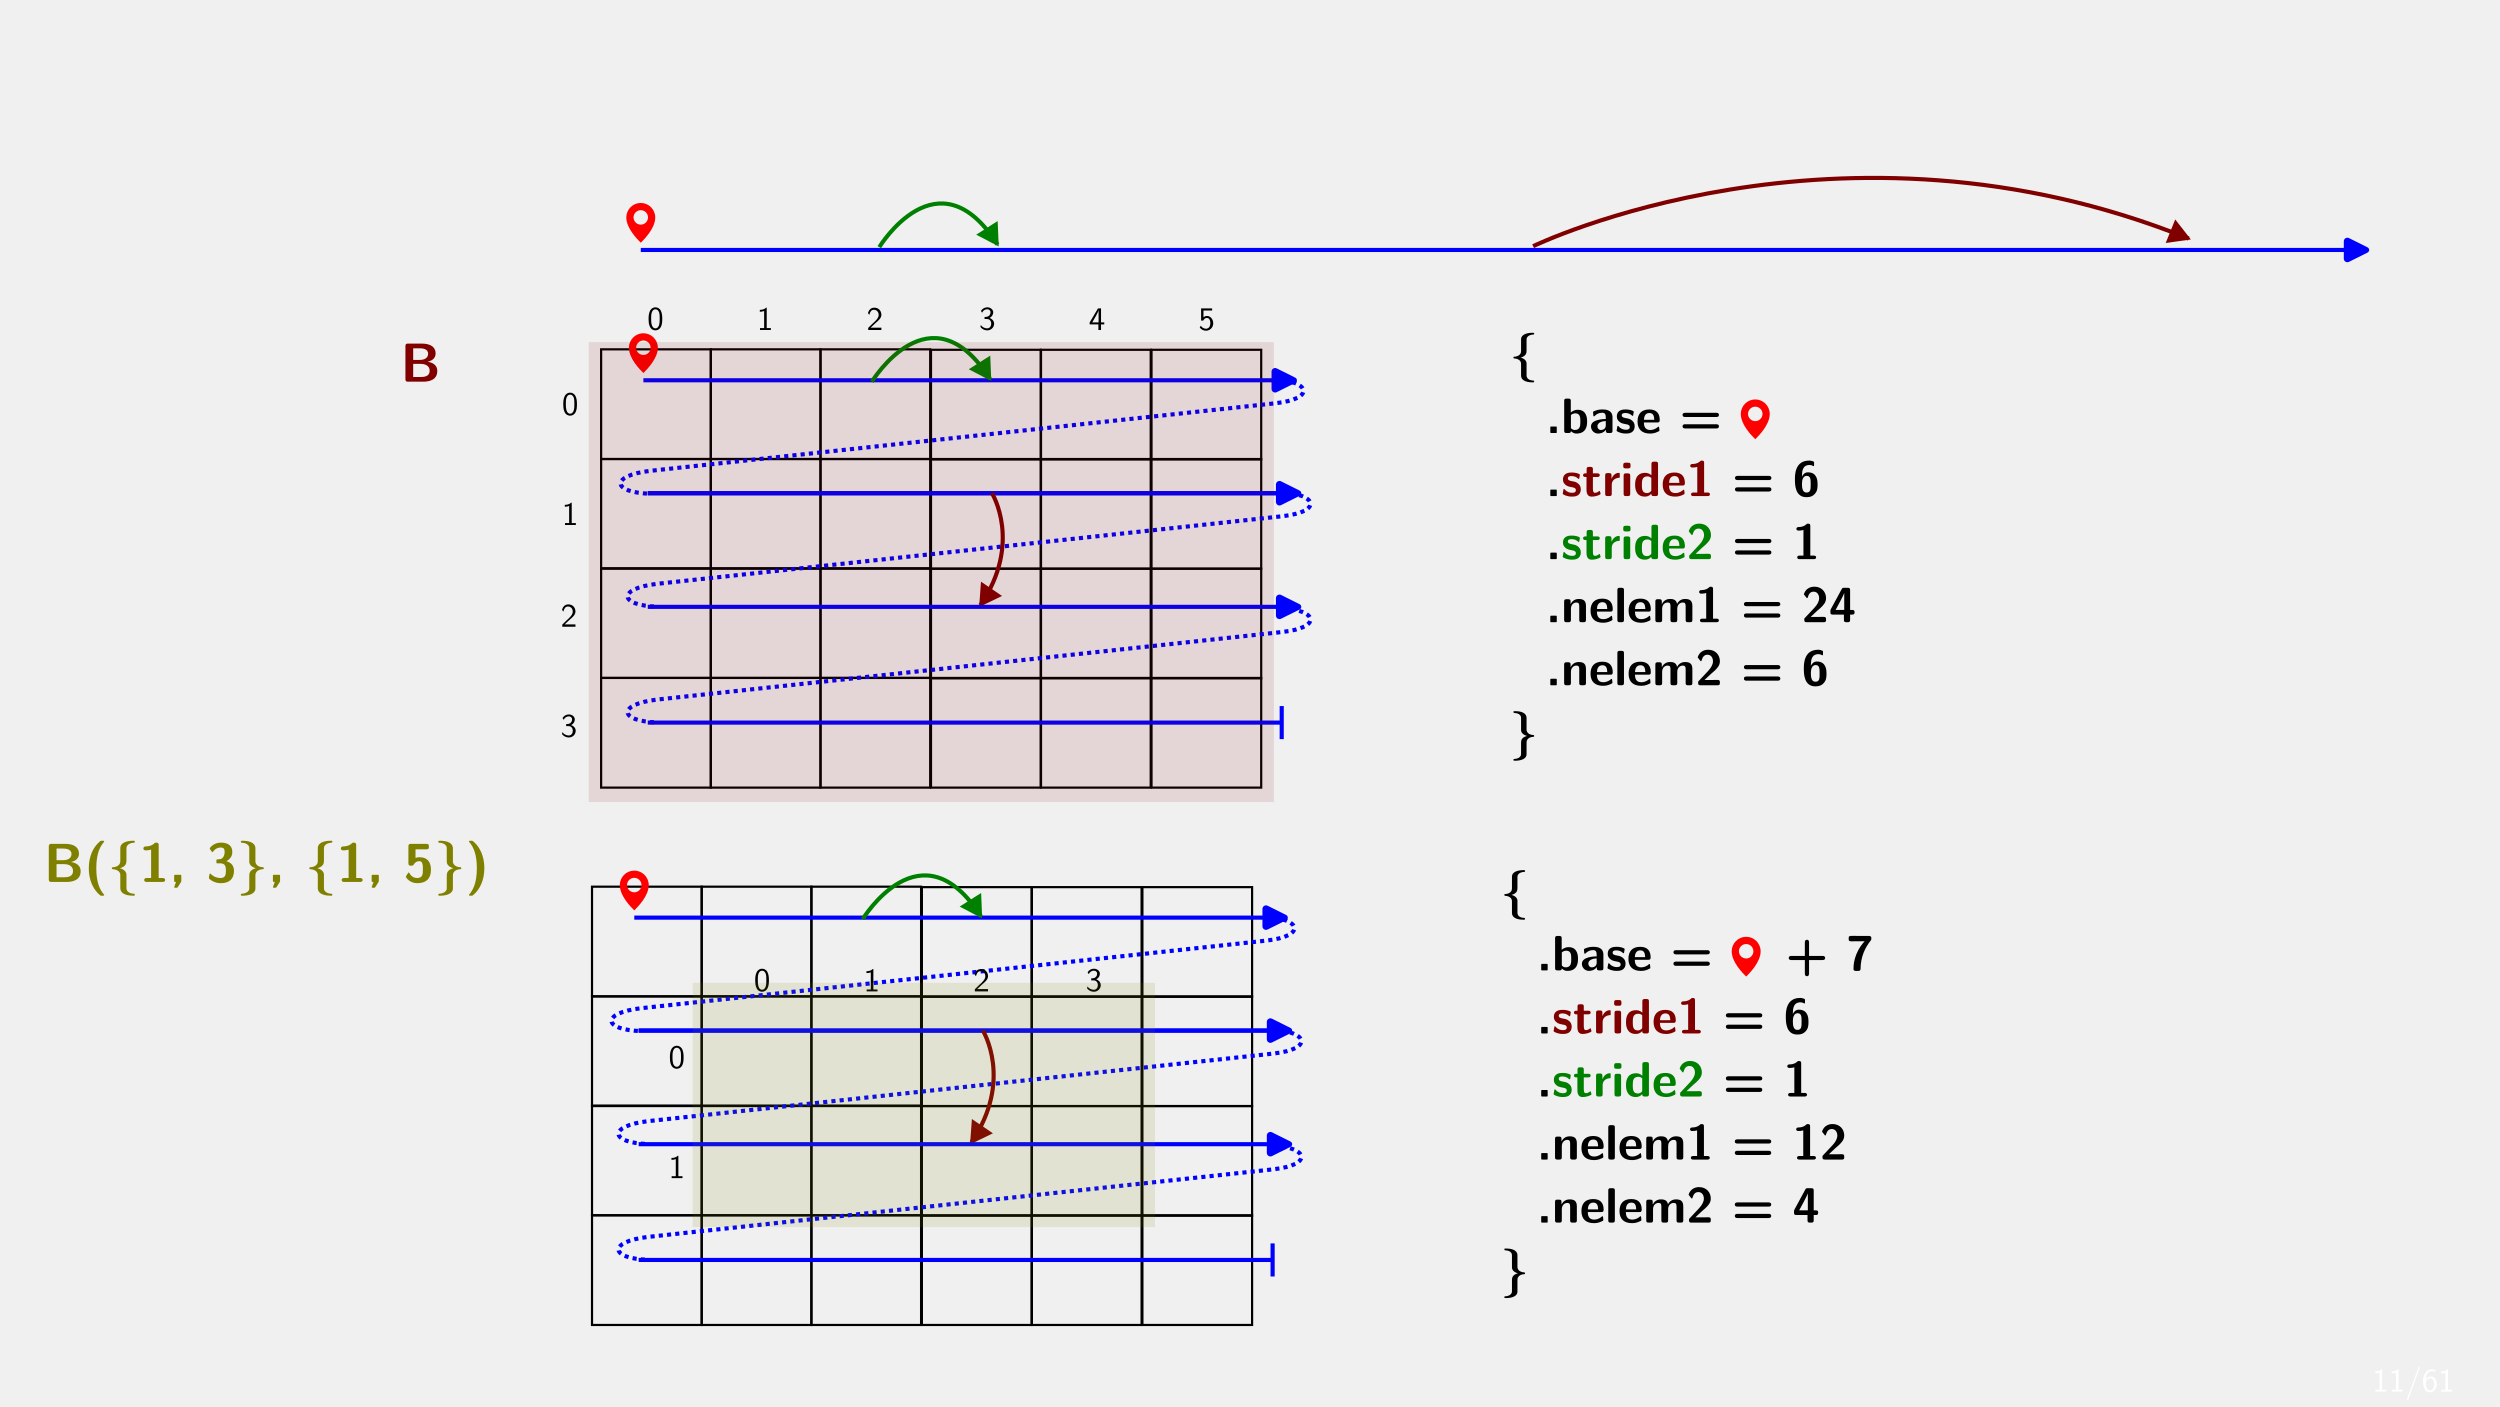
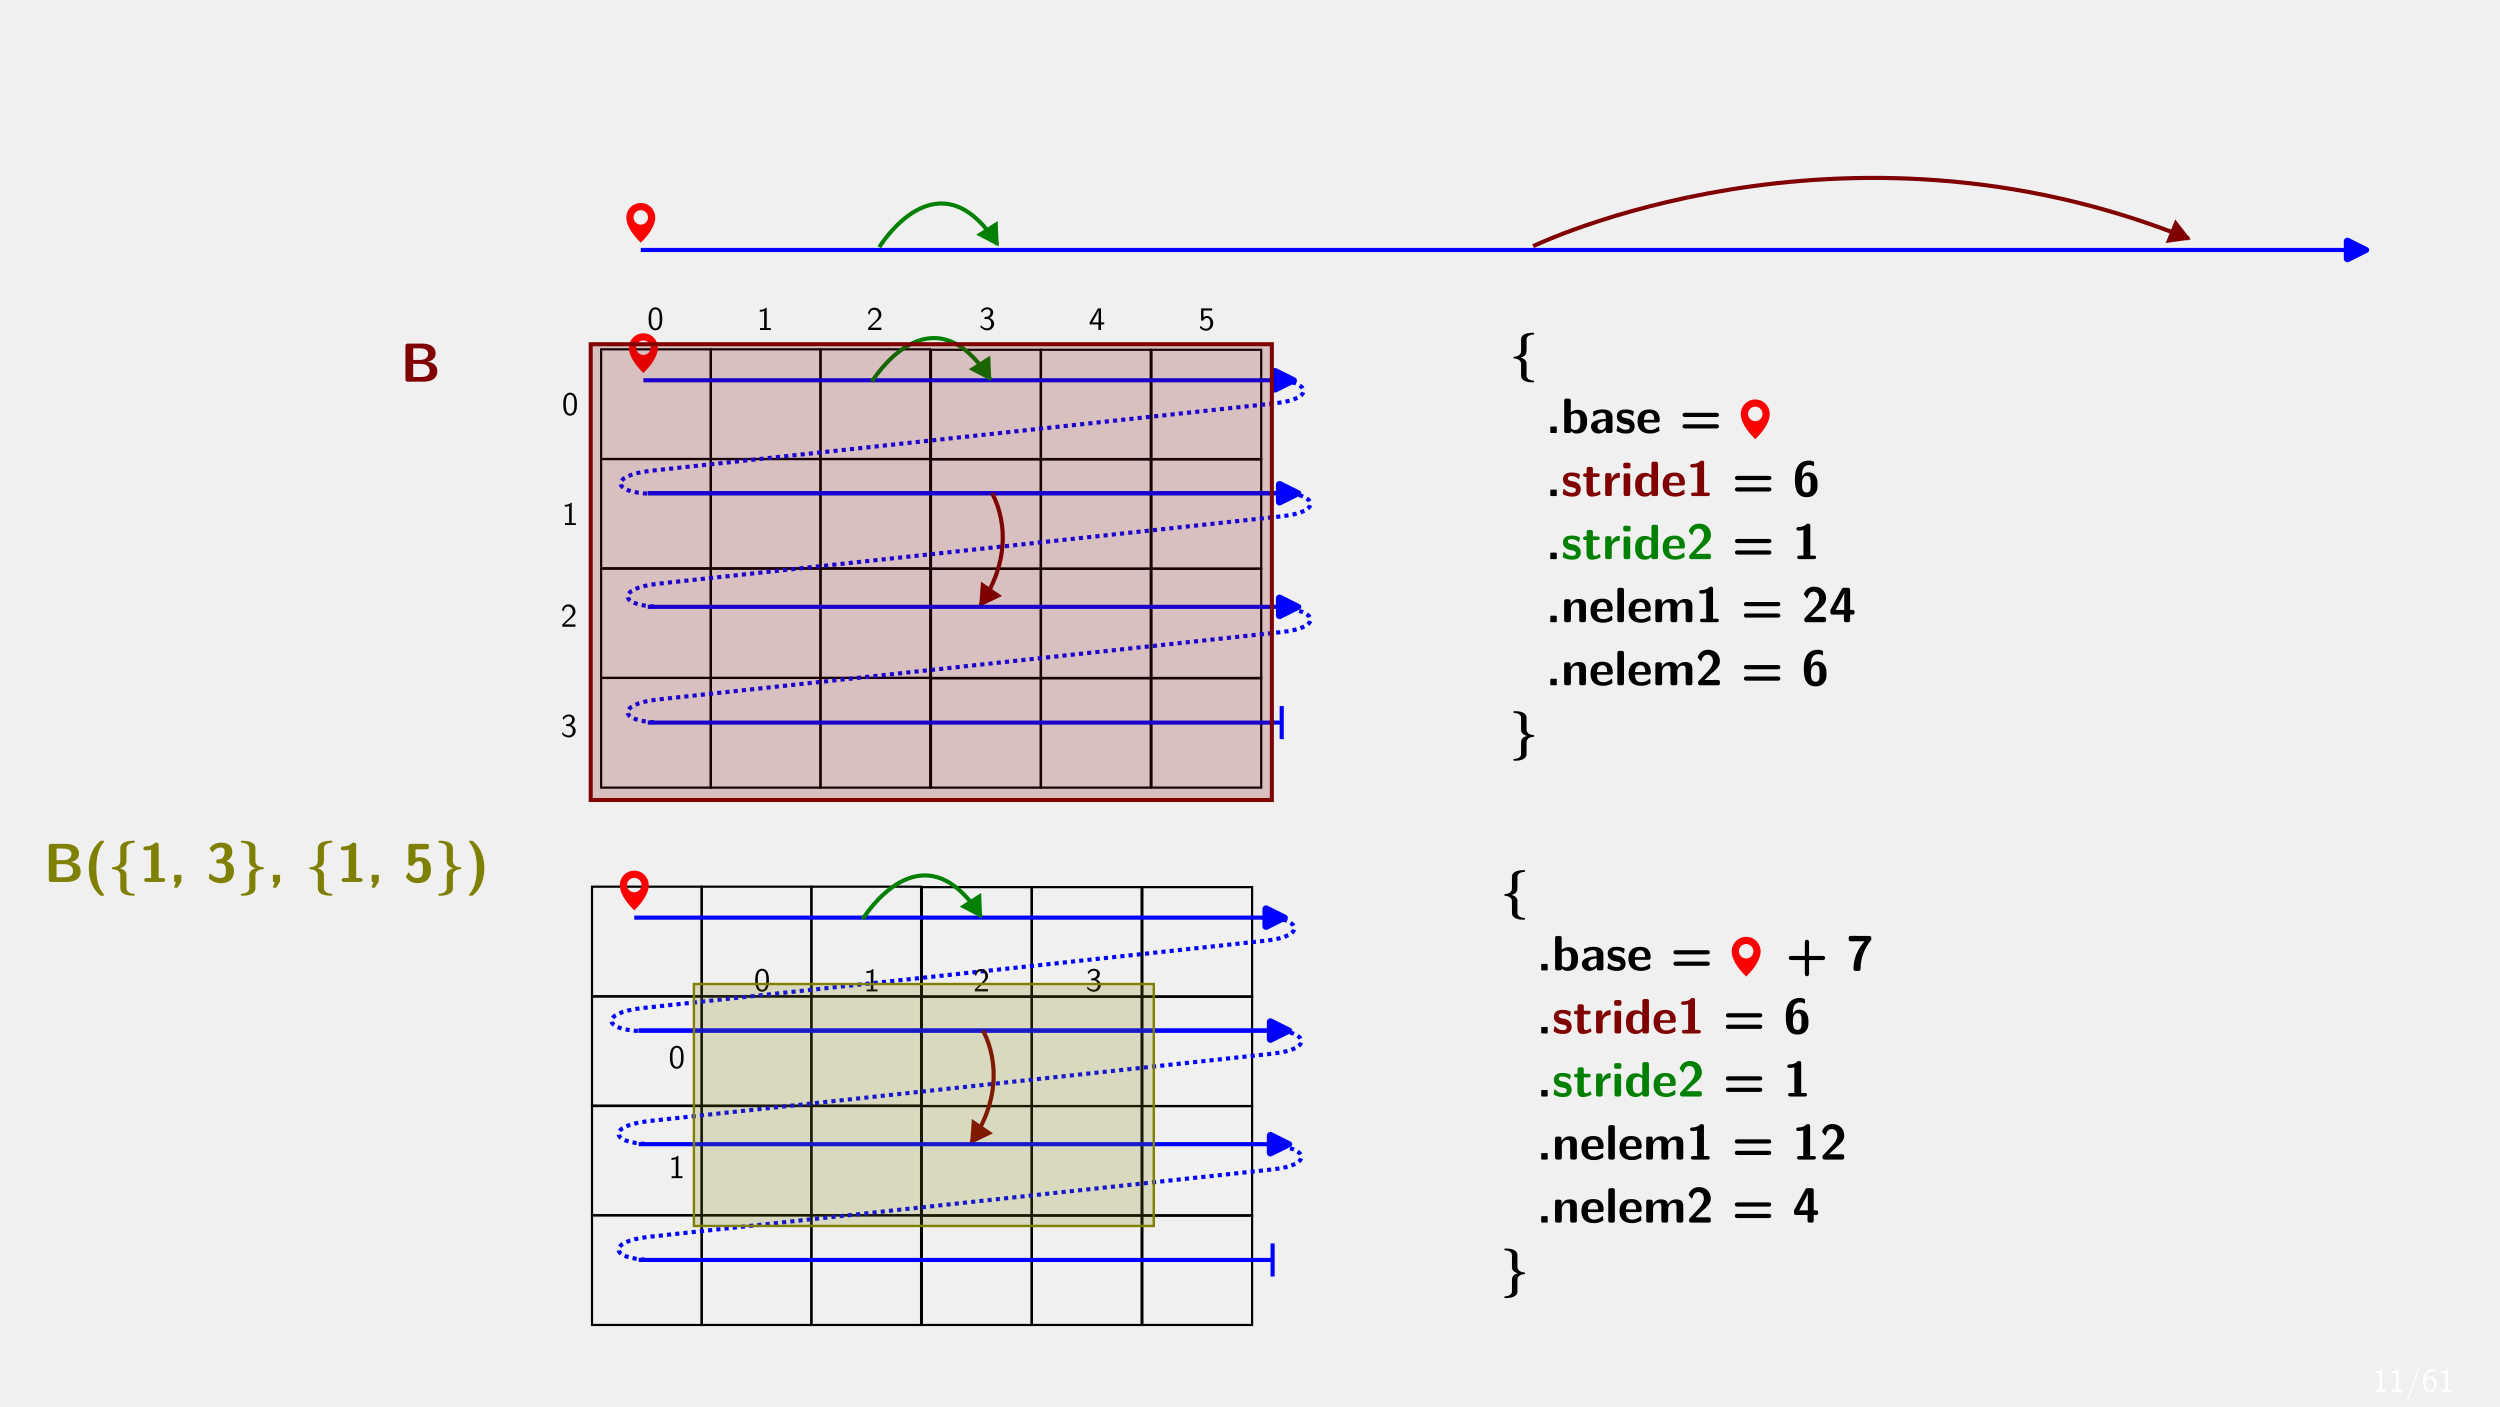
<svg xmlns="http://www.w3.org/2000/svg" version="1.1" id="svg1" width="604.724" height="340.157" viewBox="0 0 604.724 340.157">
  <defs id="defs1">
    <marker style="overflow:visible" id="Stop" refX="0" refY="0" orient="auto" markerWidth="1" markerHeight="1" viewBox="0 0 1 1" preserveAspectRatio="xMidYMid">
      <path style="fill:none;stroke:context-stroke;stroke-width:1" d="M 0,4 V -4" id="path23" />
    </marker>
    <marker style="overflow:visible" id="Triangle" refX="3" refY="0" orient="auto-start-reverse" markerWidth="1" markerHeight="1" viewBox="0 0 1 1" preserveAspectRatio="xMidYMid">
      <path transform="scale(0.5)" style="fill:context-stroke;fill-rule:evenodd;stroke:context-stroke;stroke-width:1pt" d="M 5.77,0 -2.88,5 V -5 Z" id="path135" />
    </marker>
    <marker style="overflow:visible" id="marker141" refX="0" refY="0" orient="auto-start-reverse" markerWidth="1" markerHeight="1" viewBox="0 0 1 1" preserveAspectRatio="xMidYMid">
      <path transform="scale(0.7)" d="m -0.211,-4.106 6.422,3.211 a 1,1 90 0 1 0,1.789 L -0.211,4.106 A 1.236,1.236 31.717 0 1 -2,3 v -6 a 1.236,1.236 148.283 0 1 1.789,-1.106 z" style="fill:context-stroke;fill-rule:evenodd;stroke:none" id="path141" />
    </marker>
    <marker style="overflow:visible" id="RoundedArrow" refX="0" refY="0" orient="auto-start-reverse" markerWidth="1" markerHeight="1" viewBox="0 0 1 1" preserveAspectRatio="xMidYMid">
      <path transform="scale(0.7)" d="m -0.211,-4.106 6.422,3.211 a 1,1 90 0 1 0,1.789 L -0.211,4.106 A 1.236,1.236 31.717 0 1 -2,3 v -6 a 1.236,1.236 148.283 0 1 1.789,-1.106 z" style="fill:context-stroke;fill-rule:evenodd;stroke:none" id="path8" />
    </marker>
    <marker markerWidth="7" markerHeight="9.625" refX="4" refY="13" orient="auto" id="Pin" viewBox="0 0 8 11" preserveAspectRatio="xMidYMid">
      <path id="path2422" style="fill:#ff0000;fill-rule:evenodd;stroke:none;stop-color:#1c1c1c" d="M 6,4 C 6,5.1 5.1,6 4,6 2.9,6 2,5.1 2,4 2,2.9 2.9,2 4,2 5.1,2 6,2.9 6,4 Z M 8,4 C 8,7 5,10 4,11 3,10 0,7 0,4 0,1.8 1.8,0 4,0 6.2,0 8,1.8 8,4 Z" />
    </marker>
    <marker markerWidth="7" markerHeight="9.625" refX="4" refY="13" orient="auto" id="Pin-6" viewBox="0 0 8 11" preserveAspectRatio="xMidYMid">
      <path id="path2422-1" style="fill:#ff0000;fill-rule:evenodd;stroke:none;stop-color:#1c1c1c" d="M 6,4 C 6,5.1 5.1,6 4,6 2.9,6 2,5.1 2,4 2,2.9 2.9,2 4,2 5.1,2 6,2.9 6,4 Z M 8,4 C 8,7 5,10 4,11 3,10 0,7 0,4 0,1.8 1.8,0 4,0 6.2,0 8,1.8 8,4 Z" />
    </marker>
    <marker style="overflow:visible" id="RoundedArrow-0" refX="0" refY="0" orient="auto-start-reverse" markerWidth="1" markerHeight="1" viewBox="0 0 1 1" preserveAspectRatio="xMidYMid">
      <path transform="scale(0.7)" d="m -0.211,-4.106 6.422,3.211 a 1,1 90 0 1 0,1.789 L -0.211,4.106 A 1.236,1.236 31.717 0 1 -2,3 v -6 a 1.236,1.236 148.283 0 1 1.789,-1.106 z" style="fill:context-stroke;fill-rule:evenodd;stroke:none" id="path8-6" />
    </marker>
  </defs>
  <g id="g1">
    <text id="text10" xml:space="preserve" x="96.868" y="92.325" style="font-size:16px;stroke-width:1.333;fill:#800000">
      <tspan id="tspan10" style="font-variant:normal;font-weight:700;font-size:13.284px;font-family:'Latin Modern Sans';writing-mode:lr-tb;fill:#800000;fill-opacity:1;fill-rule:nonzero;stroke:none;stroke-width:1.333" x="96.868" y="92.325">B</tspan>
    </text>
    <path id="path10" d="M 145.405,111.033 V 84.5 h 26.533 v 26.533 z" style="fill:none;stroke:#000000;stroke-width:0.531;stroke-linecap:butt;stroke-linejoin:miter;stroke-miterlimit:10;stroke-dasharray:none;stroke-opacity:1" />
    <path id="path11" d="M 171.937,111.033 V 84.5 h 26.532 v 26.533 z" style="fill:none;stroke:#000000;stroke-width:0.531;stroke-linecap:butt;stroke-linejoin:miter;stroke-miterlimit:10;stroke-dasharray:none;stroke-opacity:1" />
    <path id="path12" d="M 198.47,111.033 V 84.5 h 26.532 v 26.533 z" style="fill:none;stroke:#000000;stroke-width:0.531;stroke-linecap:butt;stroke-linejoin:miter;stroke-miterlimit:10;stroke-dasharray:none;stroke-opacity:1" />
    <path id="path13" d="m 145.405,137.565 v -26.532 h 26.533 v 26.532 z" style="fill:none;stroke:#000000;stroke-width:0.531;stroke-linecap:butt;stroke-linejoin:miter;stroke-miterlimit:10;stroke-dasharray:none;stroke-opacity:1" />
    <path id="path14" d="m 171.937,137.565 v -26.532 h 26.532 v 26.532 z" style="fill:none;stroke:#000000;stroke-width:0.531;stroke-linecap:butt;stroke-linejoin:miter;stroke-miterlimit:10;stroke-dasharray:none;stroke-opacity:1" />
    <path id="path15" d="m 198.47,137.565 v -26.532 h 26.532 v 26.532 z" style="fill:none;stroke:#000000;stroke-width:0.531;stroke-linecap:butt;stroke-linejoin:miter;stroke-miterlimit:10;stroke-dasharray:none;stroke-opacity:1" />
    <text id="text17" xml:space="preserve" x="156.553" y="79.744" style="font-size:16px;stroke-width:1.333">
      <tspan id="tspan17" style="font-variant:normal;font-weight:normal;font-size:7.97px;font-family:'Latin Modern Sans';writing-mode:lr-tb;fill:#000000;fill-opacity:1;fill-rule:nonzero;stroke:none;stroke-width:1.333" x="156.553" y="79.744">0</tspan>
    </text>
    <text id="text18" xml:space="preserve" x="183.085" y="79.828" style="font-size:16px;stroke-width:1.333">
      <tspan id="tspan18" style="font-variant:normal;font-weight:normal;font-size:7.97px;font-family:'Latin Modern Sans';writing-mode:lr-tb;fill:#000000;fill-opacity:1;fill-rule:nonzero;stroke:none;stroke-width:1.333" x="183.085" y="79.828">1</tspan>
    </text>
    <text id="text19" xml:space="preserve" x="209.617" y="79.828" style="font-size:16px;stroke-width:1.333">
      <tspan id="tspan19" style="font-variant:normal;font-weight:normal;font-size:7.97px;font-family:'Latin Modern Sans';writing-mode:lr-tb;fill:#000000;fill-opacity:1;fill-rule:nonzero;stroke:none;stroke-width:1.333" x="209.617" y="79.828">2</tspan>
    </text>
    <text id="text20" xml:space="preserve" x="135.917" y="100.38" style="font-size:16px;stroke-width:1.333">
      <tspan id="tspan20" style="font-variant:normal;font-weight:normal;font-size:7.97px;font-family:'Latin Modern Sans';writing-mode:lr-tb;fill:#000000;fill-opacity:1;fill-rule:nonzero;stroke:none;stroke-width:1.333" x="135.917" y="100.38">0</tspan>
    </text>
    <text id="text21" xml:space="preserve" x="135.917" y="126.996" style="font-size:16px;stroke-width:1.333">
      <tspan id="tspan21" style="font-variant:normal;font-weight:normal;font-size:7.97px;font-family:'Latin Modern Sans';writing-mode:lr-tb;fill:#000000;fill-opacity:1;fill-rule:nonzero;stroke:none;stroke-width:1.333" x="135.917" y="126.996">1</tspan>
    </text>
    <path id="path52" d="M 0,0 H 151.179 V 8.626 H 0 Z" style="display:none;fill:#191959;fill-opacity:1;fill-rule:nonzero;stroke:none" transform="matrix(1.333333,0,0,-1.333333,0,340.1573)" />
    <path id="path53" d="M 0,0 H 151.179 V 8.626 H 0 Z" style="display:none;fill:#262686;fill-opacity:1;fill-rule:nonzero;stroke:none" transform="matrix(1.333333,0,0,-1.333333,201.572,340.1573)" />
    <path id="path54" d="M 0,0 H 151.179 V 8.626 H 0 Z" style="display:none;fill:#3333b3;fill-opacity:1;fill-rule:nonzero;stroke:none" transform="matrix(1.333333,0,0,-1.333333,403.144,340.1573)" />
    <text id="text56" xml:space="preserve" transform="matrix(1.333333,0,0,1.333333,573.82,336.6187)">
      <tspan id="tspan56" style="font-variant:normal;font-weight:normal;font-size:5.978px;font-family:'Latin Modern Sans';writing-mode:lr-tb;fill:#ffffff;fill-opacity:1;fill-rule:nonzero;stroke:none" x="0" dx="0 0 0.992 0.998" y="0">11/61</tspan>
    </text>
    <path id="path115" d="m 225.199,137.565 v -26.532 h 26.532 v 26.532 z" style="fill:none;stroke:#000000;stroke-width:0.531;stroke-linecap:butt;stroke-linejoin:miter;stroke-miterlimit:10;stroke-dasharray:none;stroke-opacity:1" />
    <path id="path116" d="M 225.199,111.141 V 84.609 h 26.532 v 26.532 z" style="fill:none;stroke:#000000;stroke-width:0.531;stroke-linecap:butt;stroke-linejoin:miter;stroke-miterlimit:10;stroke-dasharray:none;stroke-opacity:1" />
    <path id="path117" d="m 251.81,137.565 v -26.532 h 26.532 v 26.532 z" style="fill:none;stroke:#000000;stroke-width:0.531;stroke-linecap:butt;stroke-linejoin:miter;stroke-miterlimit:10;stroke-dasharray:none;stroke-opacity:1" />
    <path id="path118" d="M 251.81,111.141 V 84.609 h 26.532 v 26.532 z" style="fill:none;stroke:#000000;stroke-width:0.531;stroke-linecap:butt;stroke-linejoin:miter;stroke-miterlimit:10;stroke-dasharray:none;stroke-opacity:1" />
    <path id="path119" d="m 278.539,137.565 v -26.532 h 26.532 v 26.532 z" style="fill:none;stroke:#000000;stroke-width:0.531;stroke-linecap:butt;stroke-linejoin:miter;stroke-miterlimit:10;stroke-dasharray:none;stroke-opacity:1" />
    <path id="path120" d="M 278.539,111.141 V 84.609 h 26.532 v 26.532 z" style="fill:none;stroke:#000000;stroke-width:0.531;stroke-linecap:butt;stroke-linejoin:miter;stroke-miterlimit:10;stroke-dasharray:none;stroke-opacity:1" />
    <path id="path122" d="m 145.405,163.984 v -26.533 h 26.533 v 26.533 z" style="fill:none;stroke:#000000;stroke-width:0.531;stroke-linecap:butt;stroke-linejoin:miter;stroke-miterlimit:10;stroke-dasharray:none;stroke-opacity:1" />
    <path id="path123" d="m 171.937,163.984 v -26.533 h 26.532 v 26.533 z" style="fill:none;stroke:#000000;stroke-width:0.531;stroke-linecap:butt;stroke-linejoin:miter;stroke-miterlimit:10;stroke-dasharray:none;stroke-opacity:1" />
    <path id="path124" d="m 198.47,163.984 v -26.533 h 26.532 v 26.533 z" style="fill:none;stroke:#000000;stroke-width:0.531;stroke-linecap:butt;stroke-linejoin:miter;stroke-miterlimit:10;stroke-dasharray:none;stroke-opacity:1" />
    <path id="path125" d="m 145.405,190.516 v -26.532 h 26.533 v 26.532 z" style="fill:none;stroke:#000000;stroke-width:0.531;stroke-linecap:butt;stroke-linejoin:miter;stroke-miterlimit:10;stroke-dasharray:none;stroke-opacity:1" />
    <path id="path126" d="m 171.937,190.516 v -26.532 h 26.532 v 26.532 z" style="fill:none;stroke:#000000;stroke-width:0.531;stroke-linecap:butt;stroke-linejoin:miter;stroke-miterlimit:10;stroke-dasharray:none;stroke-opacity:1" />
    <path id="path127" d="m 198.47,190.516 v -26.532 h 26.532 v 26.532 z" style="fill:none;stroke:#000000;stroke-width:0.531;stroke-linecap:butt;stroke-linejoin:miter;stroke-miterlimit:10;stroke-dasharray:none;stroke-opacity:1" />
    <path id="path128" d="m 225.199,190.516 v -26.532 h 26.532 v 26.532 z" style="fill:none;stroke:#000000;stroke-width:0.531;stroke-linecap:butt;stroke-linejoin:miter;stroke-miterlimit:10;stroke-dasharray:none;stroke-opacity:1" />
    <path id="path129" d="m 225.199,164.092 v -26.532 h 26.532 v 26.532 z" style="fill:none;stroke:#000000;stroke-width:0.531;stroke-linecap:butt;stroke-linejoin:miter;stroke-miterlimit:10;stroke-dasharray:none;stroke-opacity:1" />
    <path id="path130" d="m 251.81,190.516 v -26.532 h 26.532 v 26.532 z" style="fill:none;stroke:#000000;stroke-width:0.531;stroke-linecap:butt;stroke-linejoin:miter;stroke-miterlimit:10;stroke-dasharray:none;stroke-opacity:1" />
    <path id="path131" d="m 251.81,164.092 v -26.532 h 26.532 v 26.532 z" style="fill:none;stroke:#000000;stroke-width:0.531;stroke-linecap:butt;stroke-linejoin:miter;stroke-miterlimit:10;stroke-dasharray:none;stroke-opacity:1" />
    <path id="path132" d="m 278.539,190.516 v -26.532 h 26.532 v 26.532 z" style="fill:none;stroke:#000000;stroke-width:0.531;stroke-linecap:butt;stroke-linejoin:miter;stroke-miterlimit:10;stroke-dasharray:none;stroke-opacity:1" />
    <path id="path133" d="m 278.539,164.092 v -26.532 h 26.532 v 26.532 z" style="fill:none;stroke:#000000;stroke-width:0.531;stroke-linecap:butt;stroke-linejoin:miter;stroke-miterlimit:10;stroke-dasharray:none;stroke-opacity:1" />
    <path style="opacity:1;fill:none;stroke:#0000ff;stroke-width:1;stroke-dasharray:1, 1;stroke-dashoffset:0" d="m 308.602,91.961 c 7.669,0 10.213,4.472 -0.342,5.613 L 157.28,113.892 c -9.695,1.145 -9.434,5.255 0.145,5.552" id="path134" />
    <path style="opacity:1;fill:none;stroke:#0000ff;stroke-width:1;stroke-dasharray:none;marker-start:url(#Pin);marker-end:url(#RoundedArrow)" d="M 155.628,91.984 H 308.974" id="path136" />
    <path style="opacity:1;fill:none;stroke:#0000ff;stroke-width:1;stroke-dasharray:1, 1;stroke-dashoffset:0" d="m 310.297,119.284 c 7.669,0 10.213,4.472 -0.342,5.613 l -150.98,16.318 c -9.695,1.145 -9.434,5.255 0.145,5.552" id="path137" />
    <path style="opacity:1;fill:none;stroke:#0000ff;stroke-width:1;stroke-dasharray:none" d="M 156.687,119.306 H 310.033" id="path138" />
    <path style="opacity:1;fill:none;stroke:#0000ff;stroke-width:1;stroke-dasharray:none;marker-end:url(#marker141)" d="M 156.687,119.306 H 310.033" id="path139" />
    <path style="opacity:1;fill:none;stroke:#008000;stroke-width:1;stroke-linecap:butt;stroke-dasharray:none;stroke-dashoffset:0;marker-end:url(#Triangle)" d="m 210.894,92.333 c 0,0 14.189,-23.326 28.594,-0.635" id="path142" />
    <path style="opacity:1;fill:none;stroke:#800000;stroke-width:1;stroke-linecap:butt;stroke-dasharray:none;stroke-dashoffset:0;marker-end:url(#Triangle)" d="m 239.943,119.296 c 0,0 7.443,12.025 -2.788,27.078" id="path143" />
    <path style="opacity:1;fill:none;stroke:#0000ff;stroke-width:1;stroke-dasharray:none;marker-end:url(#marker141)" d="M 156.687,146.789 H 310.033" id="path144" />
    <text id="text144" xml:space="preserve" x="135.617" y="151.601" style="font-size:16px;stroke-width:1.333">
      <tspan id="tspan144" style="font-variant:normal;font-weight:normal;font-size:7.97px;font-family:'Latin Modern Sans';writing-mode:lr-tb;fill:#000000;fill-opacity:1;fill-rule:nonzero;stroke:none;stroke-width:1.333" x="135.617" y="151.601">2</tspan>
    </text>
    <text id="text145" xml:space="preserve" x="135.617" y="178.217" style="font-size:16px;stroke-width:1.333">
      <tspan id="tspan145" style="font-variant:normal;font-weight:normal;font-size:7.97px;font-family:'Latin Modern Sans';writing-mode:lr-tb;fill:#000000;fill-opacity:1;fill-rule:nonzero;stroke:none;stroke-width:1.333" x="135.617" y="178.217">3</tspan>
    </text>
    <text id="text146" xml:space="preserve" x="236.828" y="79.744" style="font-size:16px;stroke-width:1.333">
      <tspan id="tspan146" style="font-variant:normal;font-weight:normal;font-size:7.97px;font-family:'Latin Modern Sans';writing-mode:lr-tb;fill:#000000;fill-opacity:1;fill-rule:nonzero;stroke:none;stroke-width:1.333" x="236.828" y="79.744">3</tspan>
    </text>
    <text id="text147" xml:space="preserve" x="263.36" y="79.828" style="font-size:16px;stroke-width:1.333">
      <tspan id="tspan147" style="font-variant:normal;font-weight:normal;font-size:7.97px;font-family:'Latin Modern Sans';writing-mode:lr-tb;fill:#000000;fill-opacity:1;fill-rule:nonzero;stroke:none;stroke-width:1.333" x="263.36" y="79.828">4</tspan>
    </text>
    <text id="text148" xml:space="preserve" x="289.892" y="79.828" style="font-size:16px;stroke-width:1.333">
      <tspan id="tspan148" style="font-variant:normal;font-weight:normal;font-size:7.97px;font-family:'Latin Modern Sans';writing-mode:lr-tb;fill:#000000;fill-opacity:1;fill-rule:nonzero;stroke:none;stroke-width:1.333" x="289.892" y="79.828">5</tspan>
    </text>
    <text xml:space="preserve" style="writing-mode:lr-tb;direction:ltr;opacity:1;fill:#0000ff;stroke:#800000;stroke-width:1;stroke-linecap:butt;stroke-dasharray:none;stroke-dashoffset:0" x="365.149" y="89.492" id="text154">
      <tspan id="tspan154" x="365.149" y="89.492" style="font-style:normal;font-variant:normal;font-weight:bold;font-stretch:normal;font-family:'Latin Modern Sans';-inkscape-font-specification:'Latin Modern Sans';fill:#000000;stroke:none">{</tspan>
      <tspan x="365.149" y="104.746" style="font-style:normal;font-variant:normal;font-weight:bold;font-stretch:normal;font-family:'Latin Modern Sans';-inkscape-font-specification:'Latin Modern Sans';fill:#000000;stroke:none" id="tspan156">  .base =  </tspan>
      <tspan x="365.149" y="119.999" style="font-style:normal;font-variant:normal;font-weight:bold;font-stretch:normal;font-family:'Latin Modern Sans';-inkscape-font-specification:'Latin Modern Sans';fill:#000000;stroke:none" id="tspan157">  .<tspan style="fill:#800000" id="tspan160">stride1</tspan> = 6</tspan>
      <tspan x="365.149" y="135.253" style="font-style:normal;font-variant:normal;font-weight:bold;font-stretch:normal;font-family:'Latin Modern Sans';-inkscape-font-specification:'Latin Modern Sans';fill:#000000;stroke:none" id="tspan159">  .<tspan style="fill:#008000" id="tspan161">stride2</tspan> = 1</tspan>
      <tspan x="365.149" y="150.506" style="font-style:normal;font-variant:normal;font-weight:bold;font-stretch:normal;font-family:'Latin Modern Sans';-inkscape-font-specification:'Latin Modern Sans';fill:#000000;stroke:none" id="tspan274">  .nelem1 = 24</tspan>
      <tspan x="365.149" y="165.76" style="font-style:normal;font-variant:normal;font-weight:bold;font-stretch:normal;font-family:'Latin Modern Sans';-inkscape-font-specification:'Latin Modern Sans';fill:#000000;stroke:none" id="tspan275">  .nelem2 = 6</tspan>
      <tspan x="365.149" y="181.013" id="tspan155" style="font-style:normal;font-variant:normal;font-weight:bold;font-stretch:normal;font-family:'Latin Modern Sans';-inkscape-font-specification:'Latin Modern Sans';fill:#000000;stroke:none">}</tspan>
    </text>
    <path style="fill:none;stroke:#0000ff;stroke-width:1;stroke-dasharray:none;marker-start:url(#Pin-6);marker-end:url(#RoundedArrow-0)" d="M 154.998,60.464 H 568.342" id="path136-0" />
    <path style="opacity:1;fill:none;stroke:#008000;stroke-width:1;stroke-linecap:butt;stroke-dasharray:none;stroke-dashoffset:0;marker-end:url(#Triangle)" d="m 212.691,59.78 c 0,0 14.189,-23.326 28.594,-0.635" id="path159" />
    <path style="opacity:1;fill:none;stroke:#800000;stroke-width:1;stroke-linecap:butt;stroke-dasharray:none;stroke-dashoffset:0;marker-end:url(#Triangle)" d="m 370.846,59.55 c 0,0 74.096,-35.907 158.592,-1.834" id="path160" />
    <path style="opacity:1;fill:none;stroke:#0000ff;stroke-width:1;stroke-dasharray:1, 1;stroke-dashoffset:0" d="m 310.297,147.284 c 7.669,0 10.213,4.472 -0.342,5.613 l -150.98,16.318 c -9.695,1.145 -9.434,5.255 0.145,5.552" id="path161" />
    <path style="opacity:1;fill:none;stroke:#0000ff;stroke-width:1;stroke-dasharray:none;marker-end:url(#Stop)" d="M 156.687,174.789 H 310.033" id="path162" />
    <path id="path224" style="baseline-shift:baseline;display:inline;overflow:visible;vector-effect:none;fill:#ff0000;fill-rule:evenodd;enable-background:accumulate;stop-color:#1c1c1c" d="m 426.331,100.119 c 0,0.963 -0.787,1.75 -1.75,1.75 -0.963,0 -1.75,-0.787 -1.75,-1.75 0,-0.962 0.787,-1.75 1.75,-1.75 0.963,0 1.75,0.787 1.75,1.75 z m 1.75,0 c 0,2.625 -2.625,5.25 -3.5,6.125 -0.875,-0.875 -3.5,-3.5 -3.5,-6.125 0,-1.925 1.575,-3.5 3.5,-3.5 1.925,0 3.5,1.575 3.5,3.5 z" />
    <text id="text226" xml:space="preserve" x="10.602" y="213.338" style="font-size:16px;stroke-width:1.333">
      <tspan id="tspan226" style="font-variant:normal;font-weight:700;font-size:13.284px;font-family:'Latin Modern Sans';writing-mode:lr-tb;fill:#808000;fill-opacity:1;fill-rule:nonzero;stroke:none;stroke-width:1.333" x="10.602" y="213.338">B({1, 3}, {1, 5})</tspan>
    </text>
    <path id="path226" d="m 143.202,241.013 v -26.533 h 26.533 v 26.533 z" style="fill:none;stroke:#000000;stroke-width:0.531;stroke-linecap:butt;stroke-linejoin:miter;stroke-miterlimit:10;stroke-dasharray:none;stroke-opacity:1" />
    <path id="path227" d="m 169.735,241.013 v -26.533 h 26.532 v 26.533 z" style="fill:none;stroke:#000000;stroke-width:0.531;stroke-linecap:butt;stroke-linejoin:miter;stroke-miterlimit:10;stroke-dasharray:none;stroke-opacity:1" />
    <path id="path228" d="m 196.267,241.013 v -26.533 h 26.532 v 26.533 z" style="fill:none;stroke:#000000;stroke-width:0.531;stroke-linecap:butt;stroke-linejoin:miter;stroke-miterlimit:10;stroke-dasharray:none;stroke-opacity:1" />
    <path id="path229" d="m 143.202,267.545 v -26.532 h 26.533 v 26.532 z" style="fill:none;stroke:#000000;stroke-width:0.531;stroke-linecap:butt;stroke-linejoin:miter;stroke-miterlimit:10;stroke-dasharray:none;stroke-opacity:1" />
    <path id="path230" d="m 169.735,267.545 v -26.532 h 26.532 v 26.532 z" style="fill:none;stroke:#000000;stroke-width:0.531;stroke-linecap:butt;stroke-linejoin:miter;stroke-miterlimit:10;stroke-dasharray:none;stroke-opacity:1" />
    <path id="path231" d="m 196.267,267.545 v -26.532 h 26.532 v 26.532 z" style="fill:none;stroke:#000000;stroke-width:0.531;stroke-linecap:butt;stroke-linejoin:miter;stroke-miterlimit:10;stroke-dasharray:none;stroke-opacity:1" />
    <text id="text234" xml:space="preserve" x="161.714" y="258.36" style="font-size:16px;stroke-width:1.333">
      <tspan id="tspan234" style="font-variant:normal;font-weight:normal;font-size:7.97px;font-family:'Latin Modern Sans';writing-mode:lr-tb;fill:#000000;fill-opacity:1;fill-rule:nonzero;stroke:none;stroke-width:1.333" x="161.714" y="258.36">0</tspan>
    </text>
    <text id="text235" xml:space="preserve" x="161.714" y="284.976" style="font-size:16px;stroke-width:1.333">
      <tspan id="tspan235" style="font-variant:normal;font-weight:normal;font-size:7.97px;font-family:'Latin Modern Sans';writing-mode:lr-tb;fill:#000000;fill-opacity:1;fill-rule:nonzero;stroke:none;stroke-width:1.333" x="161.714" y="284.976">1</tspan>
    </text>
    <path id="path235" d="m 222.996,267.545 v -26.532 h 26.532 v 26.532 z" style="fill:none;stroke:#000000;stroke-width:0.531;stroke-linecap:butt;stroke-linejoin:miter;stroke-miterlimit:10;stroke-dasharray:none;stroke-opacity:1" />
    <path id="path236" d="m 222.996,241.122 v -26.532 h 26.532 v 26.532 z" style="fill:none;stroke:#000000;stroke-width:0.531;stroke-linecap:butt;stroke-linejoin:miter;stroke-miterlimit:10;stroke-dasharray:none;stroke-opacity:1" />
    <path id="path237" d="m 249.607,267.545 v -26.532 h 26.532 v 26.532 z" style="fill:none;stroke:#000000;stroke-width:0.531;stroke-linecap:butt;stroke-linejoin:miter;stroke-miterlimit:10;stroke-dasharray:none;stroke-opacity:1" />
    <path id="path238" d="m 249.607,241.122 v -26.532 h 26.532 v 26.532 z" style="fill:none;stroke:#000000;stroke-width:0.531;stroke-linecap:butt;stroke-linejoin:miter;stroke-miterlimit:10;stroke-dasharray:none;stroke-opacity:1" />
    <path id="path239" d="m 276.336,267.545 v -26.532 h 26.532 v 26.532 z" style="fill:none;stroke:#000000;stroke-width:0.531;stroke-linecap:butt;stroke-linejoin:miter;stroke-miterlimit:10;stroke-dasharray:none;stroke-opacity:1" />
    <path id="path240" d="m 276.336,241.122 v -26.532 h 26.532 v 26.532 z" style="fill:none;stroke:#000000;stroke-width:0.531;stroke-linecap:butt;stroke-linejoin:miter;stroke-miterlimit:10;stroke-dasharray:none;stroke-opacity:1" />
    <path id="path241" d="m 143.202,293.964 v -26.533 h 26.533 v 26.533 z" style="fill:none;stroke:#000000;stroke-width:0.531;stroke-linecap:butt;stroke-linejoin:miter;stroke-miterlimit:10;stroke-dasharray:none;stroke-opacity:1" />
    <path id="path242" d="m 169.735,293.964 v -26.533 h 26.532 v 26.533 z" style="fill:none;stroke:#000000;stroke-width:0.531;stroke-linecap:butt;stroke-linejoin:miter;stroke-miterlimit:10;stroke-dasharray:none;stroke-opacity:1" />
    <path id="path243" d="m 196.267,293.964 v -26.533 h 26.532 v 26.533 z" style="fill:none;stroke:#000000;stroke-width:0.531;stroke-linecap:butt;stroke-linejoin:miter;stroke-miterlimit:10;stroke-dasharray:none;stroke-opacity:1" />
    <path id="path244" d="m 143.202,320.496 v -26.532 h 26.533 v 26.532 z" style="fill:none;stroke:#000000;stroke-width:0.531;stroke-linecap:butt;stroke-linejoin:miter;stroke-miterlimit:10;stroke-dasharray:none;stroke-opacity:1" />
    <path id="path245" d="m 169.735,320.496 v -26.532 h 26.532 v 26.532 z" style="fill:none;stroke:#000000;stroke-width:0.531;stroke-linecap:butt;stroke-linejoin:miter;stroke-miterlimit:10;stroke-dasharray:none;stroke-opacity:1" />
    <path id="path246" d="m 196.267,320.496 v -26.532 h 26.532 v 26.532 z" style="fill:none;stroke:#000000;stroke-width:0.531;stroke-linecap:butt;stroke-linejoin:miter;stroke-miterlimit:10;stroke-dasharray:none;stroke-opacity:1" />
    <path id="path247" d="m 222.996,320.496 v -26.532 h 26.532 v 26.532 z" style="fill:none;stroke:#000000;stroke-width:0.531;stroke-linecap:butt;stroke-linejoin:miter;stroke-miterlimit:10;stroke-dasharray:none;stroke-opacity:1" />
    <path id="path248" d="m 222.996,294.073 v -26.532 h 26.532 v 26.532 z" style="fill:none;stroke:#000000;stroke-width:0.531;stroke-linecap:butt;stroke-linejoin:miter;stroke-miterlimit:10;stroke-dasharray:none;stroke-opacity:1" />
    <path id="path249" d="m 249.607,320.496 v -26.532 h 26.532 v 26.532 z" style="fill:none;stroke:#000000;stroke-width:0.531;stroke-linecap:butt;stroke-linejoin:miter;stroke-miterlimit:10;stroke-dasharray:none;stroke-opacity:1" />
    <path id="path250" d="m 249.607,294.073 v -26.532 h 26.532 v 26.532 z" style="fill:none;stroke:#000000;stroke-width:0.531;stroke-linecap:butt;stroke-linejoin:miter;stroke-miterlimit:10;stroke-dasharray:none;stroke-opacity:1" />
    <path id="path251" d="m 276.336,320.496 v -26.532 h 26.532 v 26.532 z" style="fill:none;stroke:#000000;stroke-width:0.531;stroke-linecap:butt;stroke-linejoin:miter;stroke-miterlimit:10;stroke-dasharray:none;stroke-opacity:1" />
    <path id="path252" d="m 276.336,294.073 v -26.532 h 26.532 v 26.532 z" style="fill:none;stroke:#000000;stroke-width:0.531;stroke-linecap:butt;stroke-linejoin:miter;stroke-miterlimit:10;stroke-dasharray:none;stroke-opacity:1" />
    <path style="opacity:1;fill:none;stroke:#0000ff;stroke-width:1;stroke-dasharray:1, 1;stroke-dashoffset:0" d="m 306.4,221.941 c 7.669,0 10.213,4.472 -0.342,5.613 l -150.98,16.318 c -9.695,1.145 -9.434,5.255 0.145,5.552" id="path253" />
    <path style="opacity:1;fill:none;stroke:#0000ff;stroke-width:1;stroke-dasharray:none;marker-start:url(#Pin);marker-end:url(#RoundedArrow)" d="M 153.425,221.964 H 306.772" id="path254" />
    <path style="opacity:1;fill:none;stroke:#0000ff;stroke-width:1;stroke-dasharray:1, 1;stroke-dashoffset:0" d="m 308.094,249.264 c 7.669,0 10.213,4.472 -0.342,5.613 L 156.772,271.195 c -9.695,1.145 -9.434,5.255 0.145,5.552" id="path255" />
    <path style="opacity:1;fill:none;stroke:#0000ff;stroke-width:1;stroke-dasharray:none" d="M 154.484,249.287 H 307.831" id="path256" />
    <path style="opacity:1;fill:none;stroke:#0000ff;stroke-width:1;stroke-dasharray:none;marker-end:url(#marker141)" d="M 154.484,249.287 H 307.831" id="path257" />
    <path style="opacity:1;fill:none;stroke:#008000;stroke-width:1;stroke-linecap:butt;stroke-dasharray:none;stroke-dashoffset:0;marker-end:url(#Triangle)" d="m 208.691,222.313 c 0,0 14.189,-23.326 28.594,-0.635" id="path258" />
    <path style="opacity:1;fill:none;stroke:#800000;stroke-width:1;stroke-linecap:butt;stroke-dasharray:none;stroke-dashoffset:0;marker-end:url(#Triangle)" d="m 237.74,249.276 c 0,0 7.443,12.025 -2.788,27.078" id="path259" />
    <path style="opacity:1;fill:none;stroke:#0000ff;stroke-width:1;stroke-dasharray:none;marker-end:url(#marker141)" d="M 154.484,276.769 H 307.831" id="path260" />
    <g id="g276" transform="translate(34,30)">
      <text id="text231" xml:space="preserve" x="148.35" y="209.724" style="font-size:16px;stroke-width:1.333">
        <tspan id="tspan231" style="font-variant:normal;font-weight:normal;font-size:7.97px;font-family:'Latin Modern Sans';writing-mode:lr-tb;fill:#000000;fill-opacity:1;fill-rule:nonzero;stroke:none;stroke-width:1.333" x="148.35" y="209.724">0</tspan>
      </text>
      <text id="text232" xml:space="preserve" x="174.882" y="209.808" style="font-size:16px;stroke-width:1.333">
        <tspan id="tspan232" style="font-variant:normal;font-weight:normal;font-size:7.97px;font-family:'Latin Modern Sans';writing-mode:lr-tb;fill:#000000;fill-opacity:1;fill-rule:nonzero;stroke:none;stroke-width:1.333" x="174.882" y="209.808">1</tspan>
      </text>
      <text id="text233" xml:space="preserve" x="201.414" y="209.808" style="font-size:16px;stroke-width:1.333">
        <tspan id="tspan233" style="font-variant:normal;font-weight:normal;font-size:7.97px;font-family:'Latin Modern Sans';writing-mode:lr-tb;fill:#000000;fill-opacity:1;fill-rule:nonzero;stroke:none;stroke-width:1.333" x="201.414" y="209.808">2</tspan>
      </text>
      <text id="text262" xml:space="preserve" x="228.626" y="209.724" style="font-size:16px;stroke-width:1.333">
        <tspan id="tspan262" style="font-variant:normal;font-weight:normal;font-size:7.97px;font-family:'Latin Modern Sans';writing-mode:lr-tb;fill:#000000;fill-opacity:1;fill-rule:nonzero;stroke:none;stroke-width:1.333" x="228.626" y="209.724">3</tspan>
      </text>
    </g>
    <text xml:space="preserve" style="writing-mode:lr-tb;direction:ltr;opacity:1;fill:#0000ff;stroke:#800000;stroke-width:1;stroke-linecap:butt;stroke-dasharray:none;stroke-dashoffset:0" x="362.946" y="219.473" id="text271">
      <tspan id="tspan265" x="362.946" y="219.473" style="font-style:normal;font-variant:normal;font-weight:bold;font-stretch:normal;font-family:'Latin Modern Sans';-inkscape-font-specification:'Latin Modern Sans';fill:#000000;stroke:none">{</tspan>
      <tspan x="362.946" y="234.726" style="font-style:normal;font-variant:normal;font-weight:bold;font-stretch:normal;font-family:'Latin Modern Sans';-inkscape-font-specification:'Latin Modern Sans';fill:#000000;stroke:none" id="tspan266">  .base =    + 7</tspan>
      <tspan x="362.946" y="249.98" style="font-style:normal;font-variant:normal;font-weight:bold;font-stretch:normal;font-family:'Latin Modern Sans';-inkscape-font-specification:'Latin Modern Sans';fill:#000000;stroke:none" id="tspan268">  .<tspan style="fill:#800000" id="tspan267">stride1</tspan> = 6</tspan>
      <tspan x="362.946" y="265.233" style="font-style:normal;font-variant:normal;font-weight:bold;font-stretch:normal;font-family:'Latin Modern Sans';-inkscape-font-specification:'Latin Modern Sans';fill:#000000;stroke:none" id="tspan270">  .<tspan style="fill:#008000" id="tspan269">stride2</tspan> = 1</tspan>
      <tspan x="362.946" y="280.487" style="font-style:normal;font-variant:normal;font-weight:bold;font-stretch:normal;font-family:'Latin Modern Sans';-inkscape-font-specification:'Latin Modern Sans';fill:#000000;stroke:none" id="tspan277">  .nelem1 = 12</tspan>
      <tspan x="362.946" y="295.74" style="font-style:normal;font-variant:normal;font-weight:bold;font-stretch:normal;font-family:'Latin Modern Sans';-inkscape-font-specification:'Latin Modern Sans';fill:#000000;stroke:none" id="tspan1">  .nelem2 = 4 </tspan>
      <tspan x="362.946" y="310.994" id="tspan271" style="font-style:normal;font-variant:normal;font-weight:bold;font-stretch:normal;font-family:'Latin Modern Sans';-inkscape-font-specification:'Latin Modern Sans';fill:#000000;stroke:none">}</tspan>
    </text>
    <path style="opacity:1;fill:none;stroke:#0000ff;stroke-width:1;stroke-dasharray:1, 1;stroke-dashoffset:0" d="m 308.094,277.264 c 7.669,0 10.213,4.472 -0.342,5.613 L 156.772,299.195 c -9.695,1.145 -9.434,5.255 0.145,5.552" id="path271" />
    <path style="opacity:1;fill:none;stroke:#0000ff;stroke-width:1;stroke-dasharray:none;marker-end:url(#Stop)" d="M 154.484,304.769 H 307.831" id="path272" />
    <path id="path273" style="baseline-shift:baseline;display:inline;overflow:visible;vector-effect:none;fill:#ff0000;fill-rule:evenodd;enable-background:accumulate;stop-color:#1c1c1c" d="m 424.128,230.099 c 0,0.963 -0.787,1.75 -1.75,1.75 -0.963,0 -1.75,-0.787 -1.75,-1.75 0,-0.962 0.787,-1.75 1.75,-1.75 0.963,0 1.75,0.787 1.75,1.75 z m 1.75,0 c 0,2.625 -2.625,5.25 -3.5,6.125 -0.875,-0.875 -3.5,-3.5 -3.5,-6.125 0,-1.925 1.575,-3.5 3.5,-3.5 1.925,0 3.5,1.575 3.5,3.5 z" />
-     <rect style="opacity:0.11;fill:#800000;stroke:#800000;stroke-width:0.979;stroke-linecap:butt;stroke-dasharray:none;stroke-dashoffset:0;stroke-opacity:1" id="rect273" width="164.766" height="110.25" x="142.883" y="83.261" />
-     <rect style="opacity:0.128;fill:#808000;stroke:#808000;stroke-width:0.586;stroke-linecap:butt;stroke-dasharray:none;stroke-dashoffset:0" id="rect274" width="111.242" height="58.524" x="167.847" y="238.022" />
+     <rect style="opacity:1;fill:#800000;stroke:#800000;stroke-width:0.979;stroke-linecap:butt;stroke-dasharray:none;stroke-dashoffset:0;stroke-opacity:1;fill-opacity:0.2" id="rect273" width="164.766" height="110.25" x="142.883" y="83.261" />
+     <rect style="opacity:1;fill:#808000;stroke:#808000;stroke-width:0.586;stroke-linecap:butt;stroke-dasharray:none;stroke-dashoffset:0;fill-opacity:0.2" id="rect274" width="111.242" height="58.524" x="167.847" y="238.022" />
  </g>
</svg>
